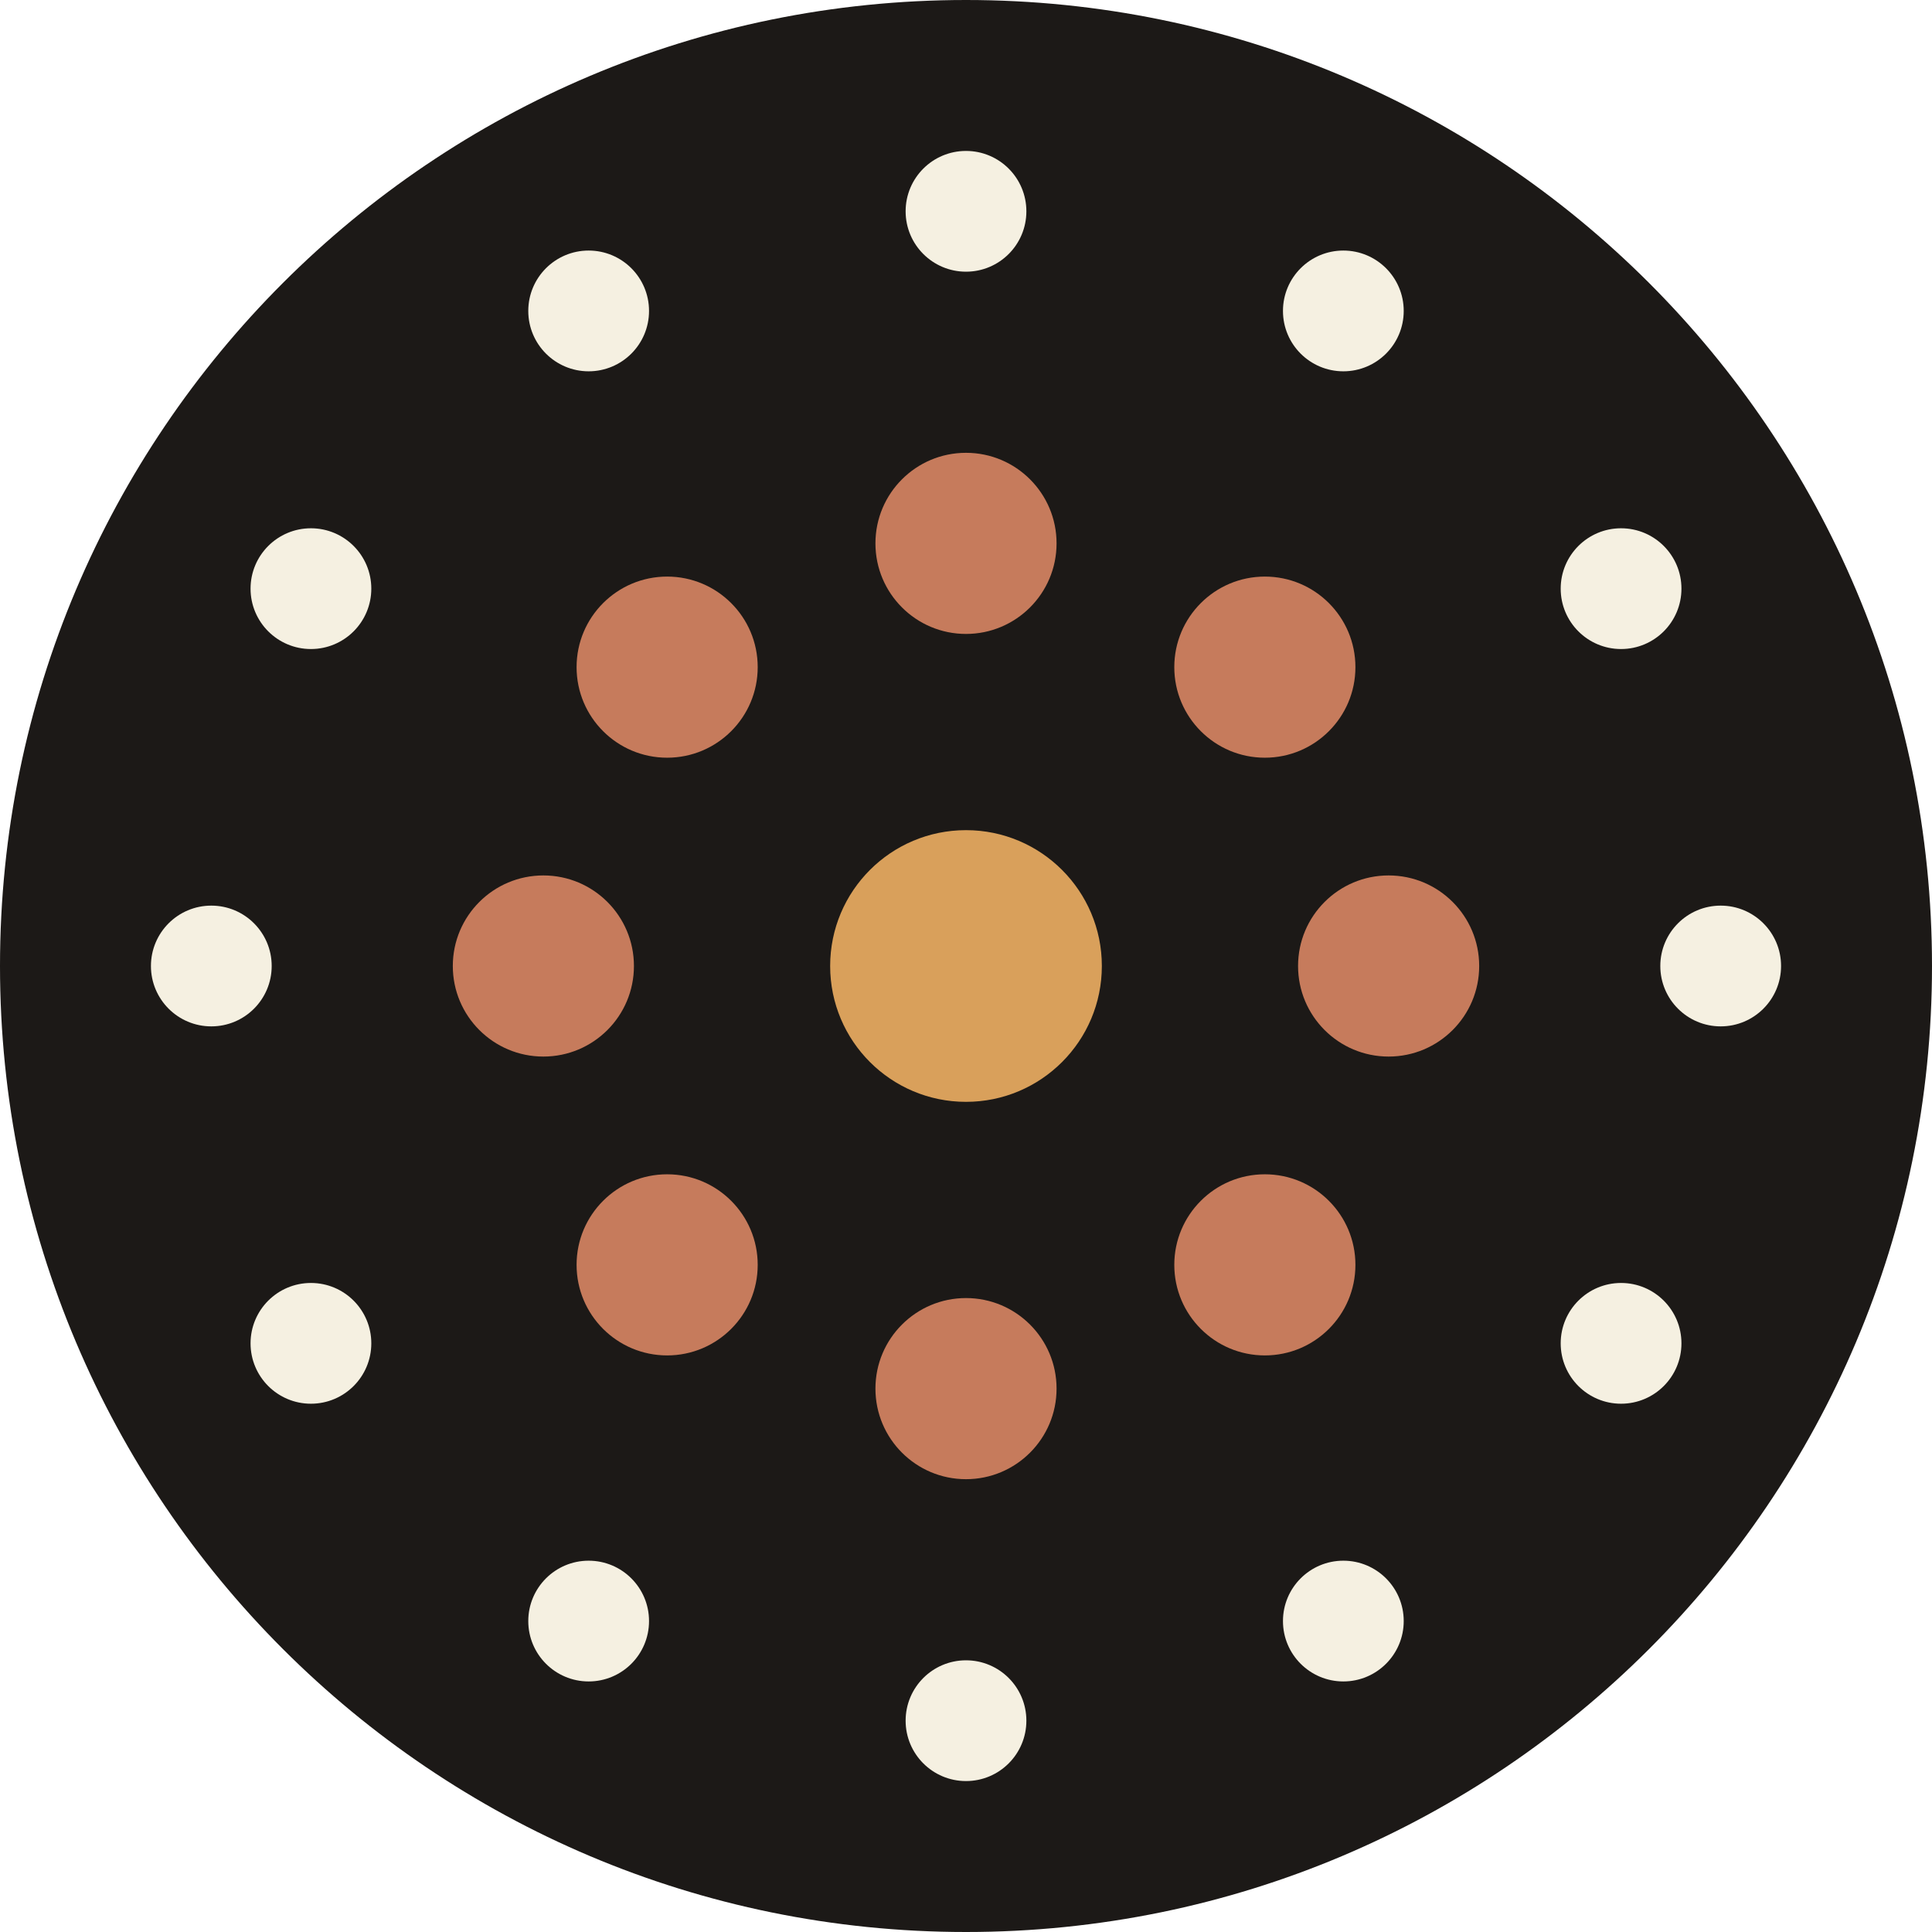
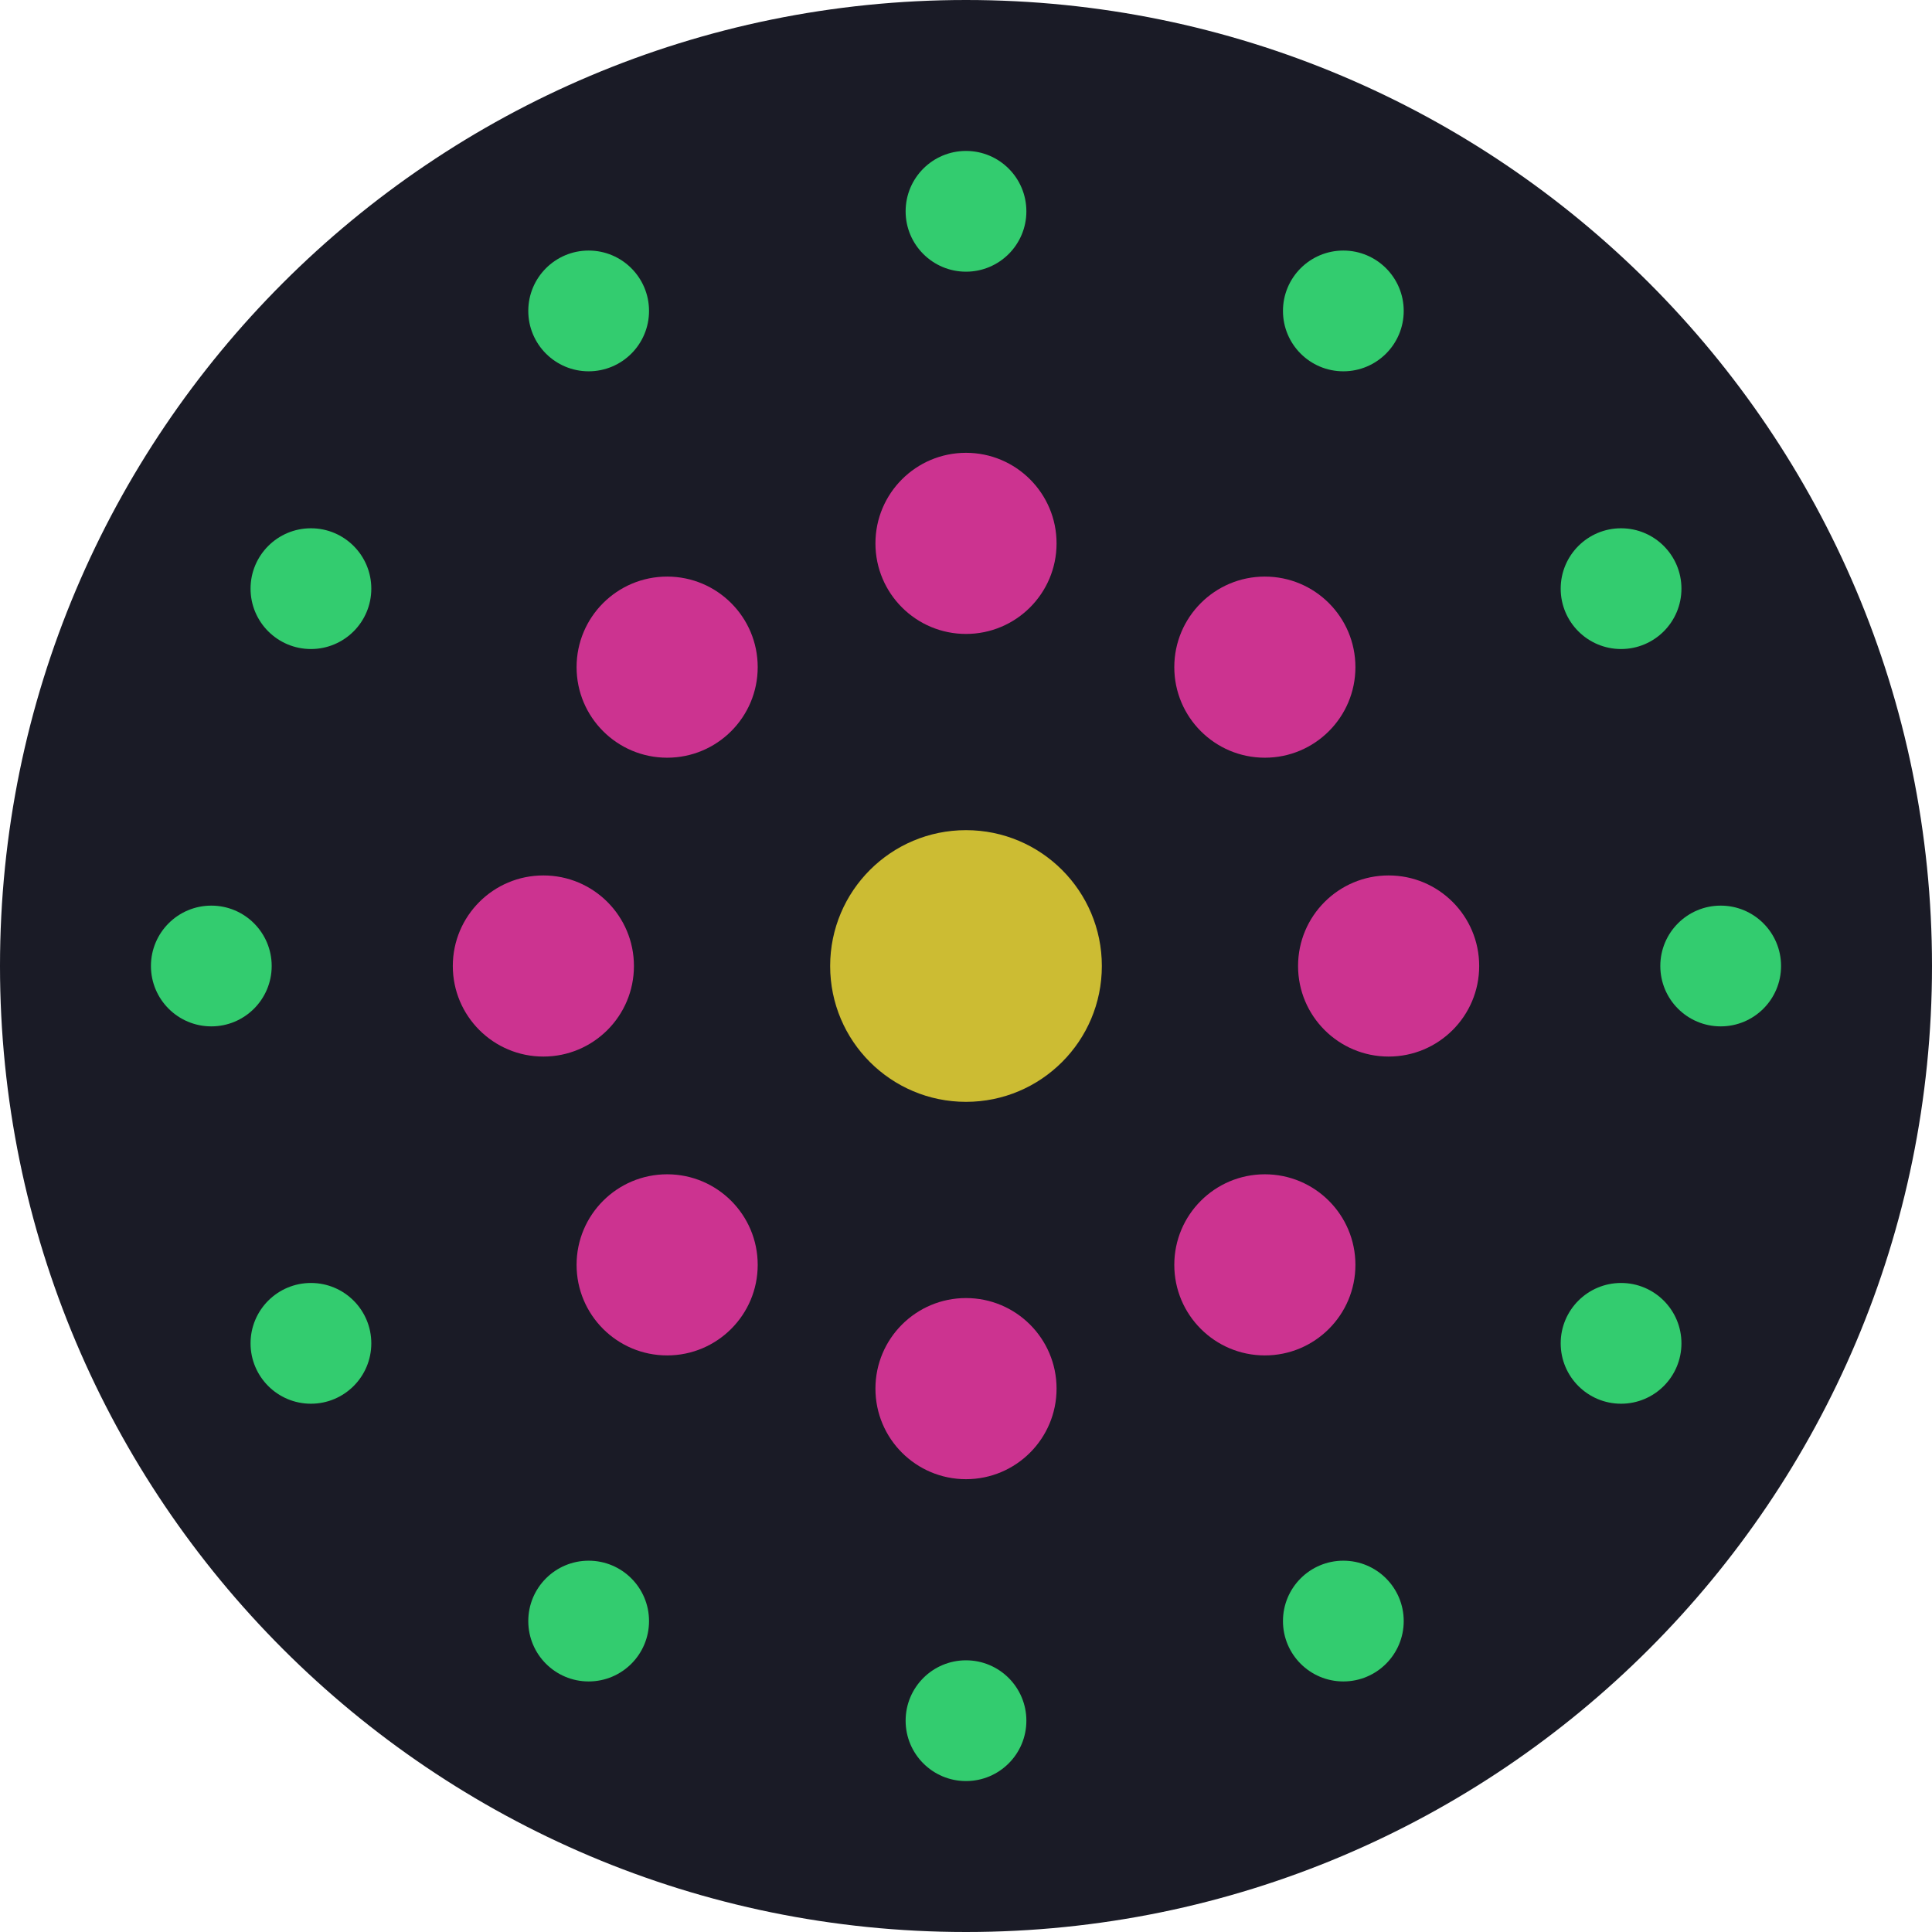
<svg xmlns="http://www.w3.org/2000/svg" viewBox="0 0 64 64">
-   <circle cx="32" cy="32" r="32" fill="#1c1917" />
-   <circle cx="32" cy="32" r="4.5" fill="#d9a05b" />
-   <g fill="#c67b5c">
+   <circle cx="32" cy="32" r="32" fill="#1a1b26" />
+   <circle cx="32" cy="32" r="4.5" fill="#ccbc33" />
+   <g fill="#cc3390">
    <circle cx="32" cy="18" r="3" />
    <circle cx="41.9" cy="22.1" r="3" />
    <circle cx="46" cy="32" r="3" />
    <circle cx="41.9" cy="41.9" r="3" />
    <circle cx="32" cy="46" r="3" />
    <circle cx="22.1" cy="41.9" r="3" />
    <circle cx="18" cy="32" r="3" />
    <circle cx="22.1" cy="22.1" r="3" />
  </g>
-   <g fill="#f5f0e1">
+   <g fill="#33cc6f">
    <circle cx="32" cy="7" r="2" />
    <circle cx="44.5" cy="10.3" r="2" />
    <circle cx="53.7" cy="19.5" r="2" />
    <circle cx="57" cy="32" r="2" />
    <circle cx="53.7" cy="44.5" r="2" />
    <circle cx="44.5" cy="53.7" r="2" />
    <circle cx="32" cy="57" r="2" />
    <circle cx="19.5" cy="53.7" r="2" />
    <circle cx="10.3" cy="44.5" r="2" />
    <circle cx="7" cy="32" r="2" />
    <circle cx="10.3" cy="19.5" r="2" />
    <circle cx="19.5" cy="10.3" r="2" />
  </g>
</svg>
